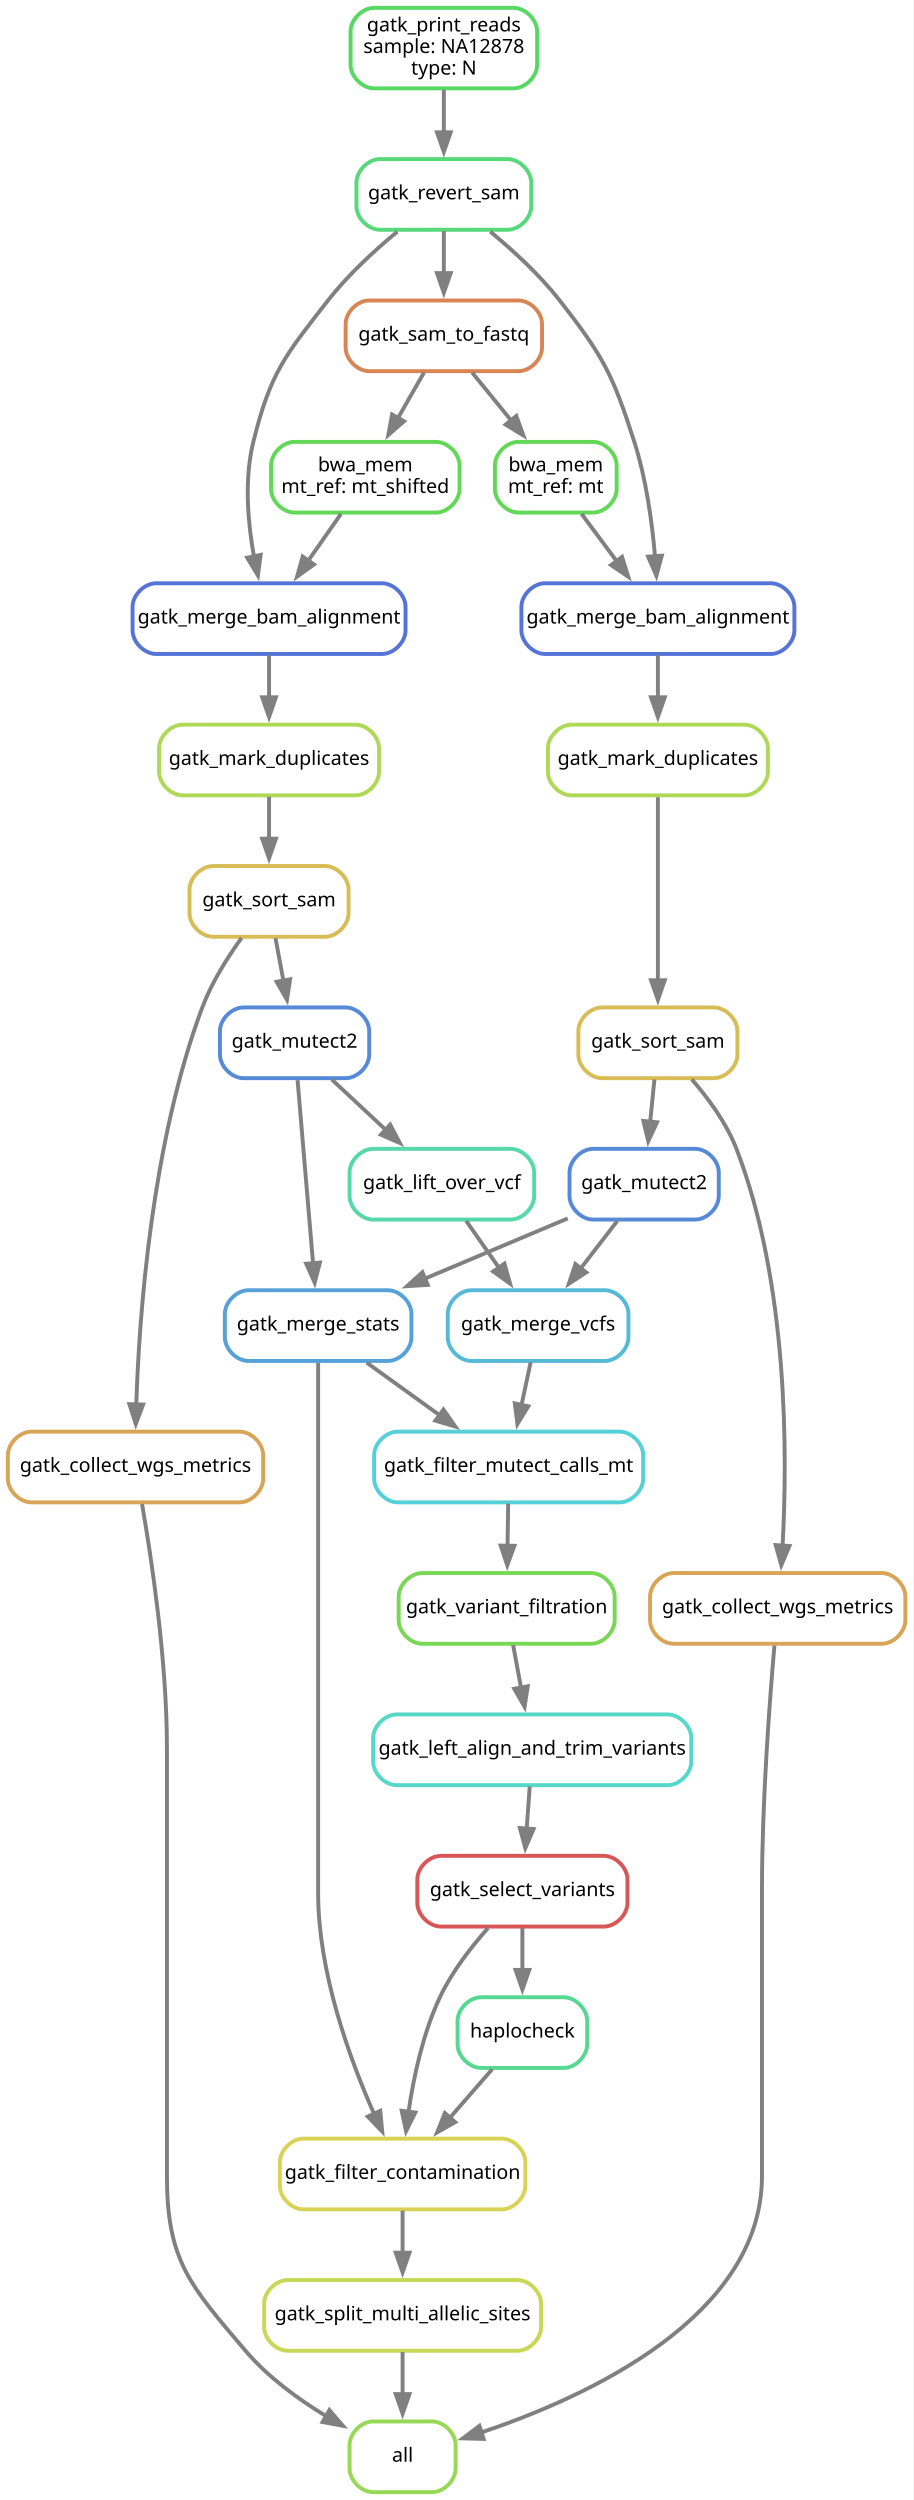
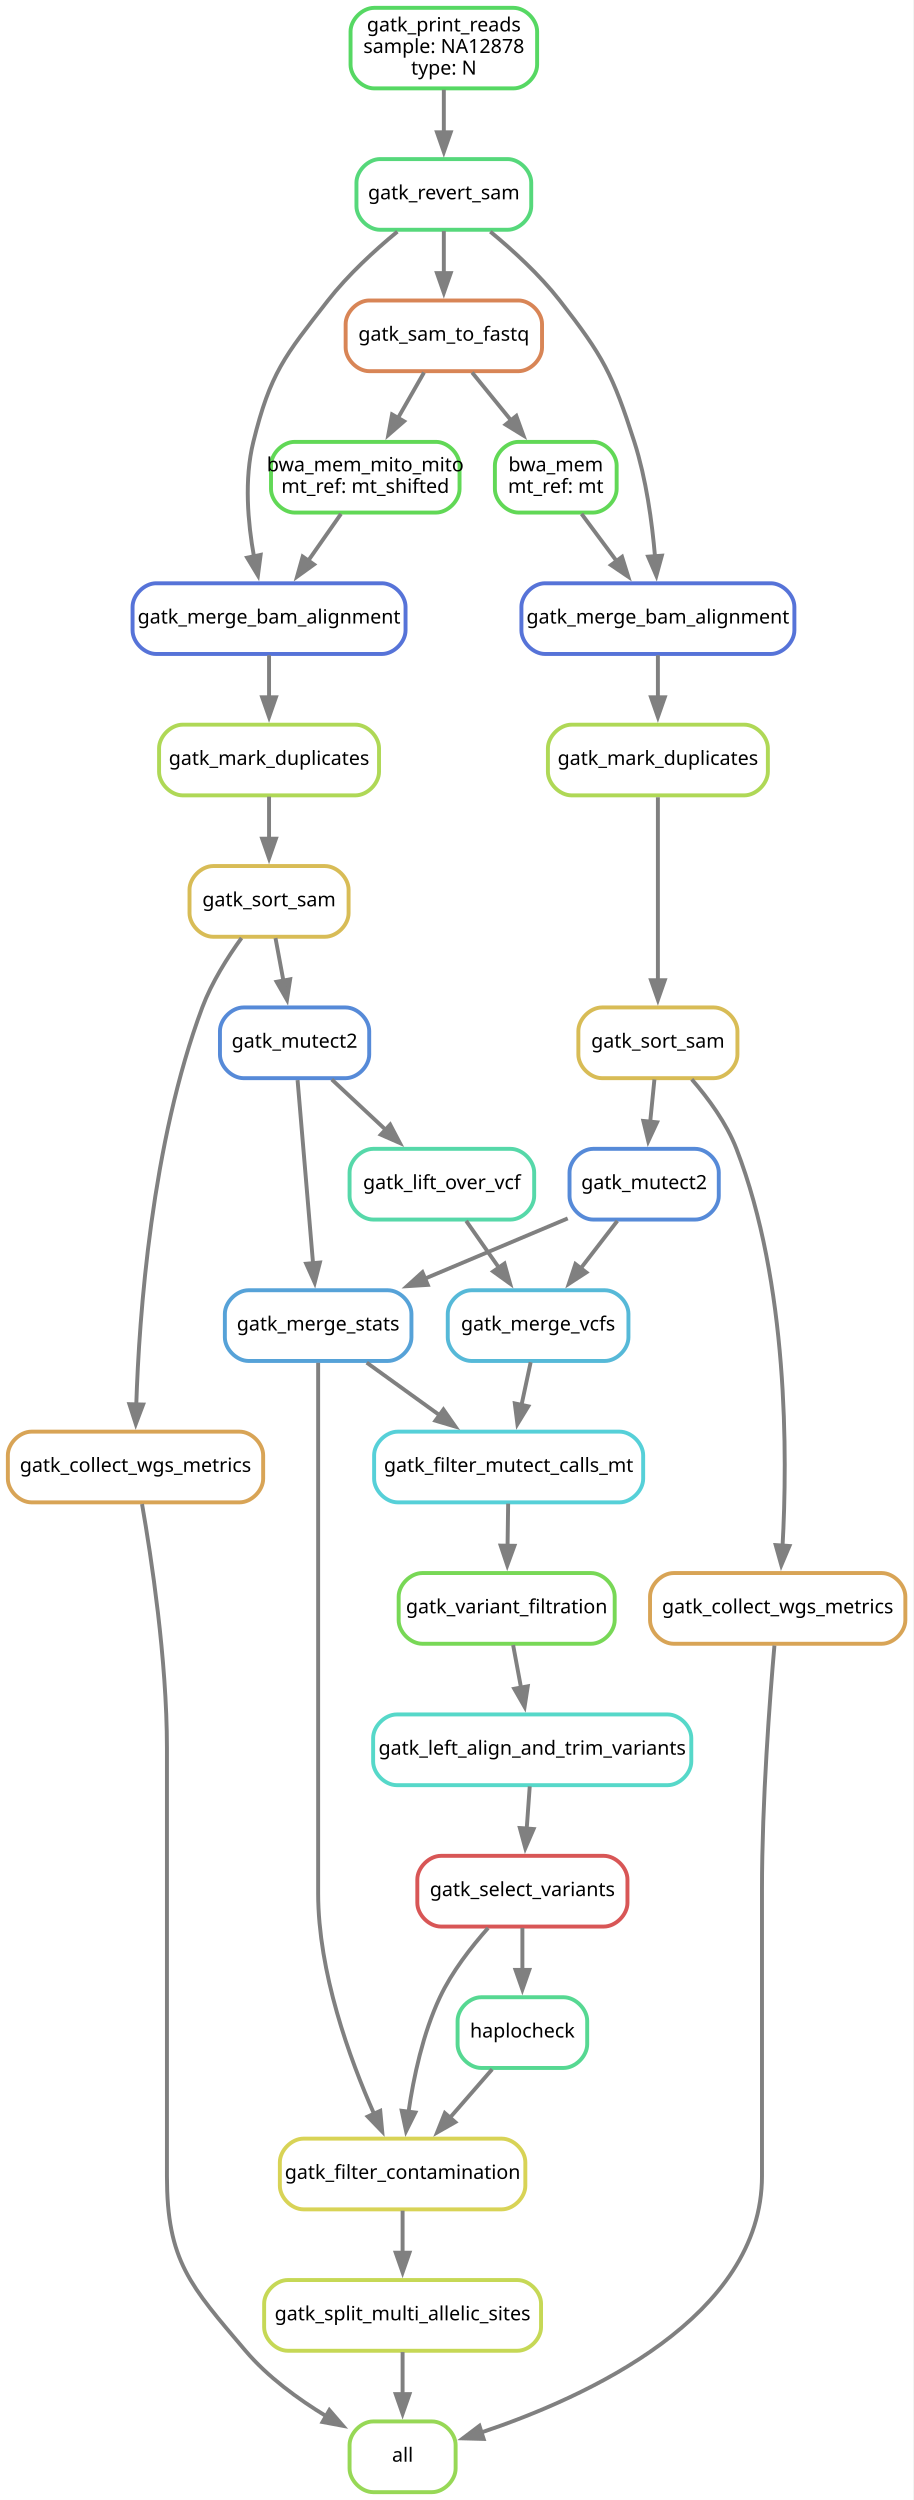
<svg xmlns="http://www.w3.org/2000/svg" width="465pt" height="1273pt" viewBox="0.00 0.00 465.00 1273.00">
  <g id="graph0" class="graph" transform="scale(1 1) rotate(0) translate(4 1269)">
    <polygon fill="white" stroke="none" points="-4,4 -4,-1269 461,-1269 461,4 -4,4" />
    <g id="node1" class="node">
      <path fill="none" stroke="#97d856" stroke-width="2" d="M216,-36C216,-36 186,-36 186,-36 180,-36 174,-30 174,-24 174,-24 174,-12 174,-12 174,-6 180,0 186,0 186,0 216,0 216,0 222,0 228,-6 228,-12 228,-12 228,-24 228,-24 228,-30 222,-36 216,-36" />
      <text text-anchor="middle" x="201" y="-15.5" font-family="sans" font-size="10.00">all</text>
    </g>
    <g id="node2" class="node">
      <path fill="none" stroke="#c6d856" stroke-width="2" d="M259.5,-108C259.5,-108 142.5,-108 142.5,-108 136.5,-108 130.5,-102 130.5,-96 130.5,-96 130.5,-84 130.5,-84 130.5,-78 136.5,-72 142.5,-72 142.5,-72 259.5,-72 259.5,-72 265.5,-72 271.5,-78 271.5,-84 271.5,-84 271.5,-96 271.5,-96 271.5,-102 265.5,-108 259.5,-108" />
      <text text-anchor="middle" x="201" y="-87.5" font-family="sans" font-size="10.00">gatk_split_multi_allelic_sites</text>
    </g>
    <g id="edge1" class="edge">
      <path fill="none" stroke="grey" stroke-width="2" d="M201,-71.34C201,-64.75 201,-57.08 201,-49.67" />
      <polygon fill="grey" stroke="grey" stroke-width="2" points="204.5,-49.93 201,-39.93 197.5,-49.93 204.5,-49.93" />
    </g>
    <g id="node3" class="node">
      <path fill="none" stroke="#d8d356" stroke-width="2" d="M251.5,-180C251.5,-180 150.5,-180 150.5,-180 144.5,-180 138.5,-174 138.5,-168 138.5,-168 138.5,-156 138.5,-156 138.5,-150 144.5,-144 150.5,-144 150.5,-144 251.5,-144 251.5,-144 257.5,-144 263.5,-150 263.5,-156 263.5,-156 263.5,-168 263.5,-168 263.5,-174 257.5,-180 251.5,-180" />
      <text text-anchor="middle" x="201" y="-159.5" font-family="sans" font-size="10.00">gatk_filter_contamination</text>
    </g>
    <g id="edge4" class="edge">
      <path fill="none" stroke="grey" stroke-width="2" d="M201,-143.34C201,-136.75 201,-129.08 201,-121.67" />
      <polygon fill="grey" stroke="grey" stroke-width="2" points="204.5,-121.93 201,-111.93 197.5,-121.93 204.5,-121.93" />
    </g>
    <g id="node4" class="node">
      <path fill="none" stroke="#d85656" stroke-width="2" d="M303.5,-324C303.5,-324 220.5,-324 220.5,-324 214.5,-324 208.5,-318 208.5,-312 208.5,-312 208.5,-300 208.5,-300 208.5,-294 214.5,-288 220.5,-288 220.5,-288 303.5,-288 303.5,-288 309.5,-288 315.5,-294 315.5,-300 315.5,-300 315.5,-312 315.5,-312 315.5,-318 309.5,-324 303.5,-324" />
      <text text-anchor="middle" x="262" y="-303.5" font-family="sans" font-size="10.00">gatk_select_variants</text>
    </g>
    <g id="edge5" class="edge">
      <path fill="none" stroke="grey" stroke-width="2" d="M244.54,-287.29C235.93,-277.6 226.1,-264.96 220,-252 211.35,-233.64 206.6,-211.29 204.01,-193.59" />
      <polygon fill="grey" stroke="grey" stroke-width="2" points="207.5,-193.31 202.77,-183.82 200.56,-194.18 207.5,-193.31" />
    </g>
    <g id="node24" class="node">
      <path fill="none" stroke="#56d892" stroke-width="2" d="M283,-252C283,-252 241,-252 241,-252 235,-252 229,-246 229,-240 229,-240 229,-228 229,-228 229,-222 235,-216 241,-216 241,-216 283,-216 283,-216 289,-216 295,-222 295,-228 295,-228 295,-240 295,-240 295,-246 289,-252 283,-252" />
      <text text-anchor="middle" x="262" y="-231.5" font-family="sans" font-size="10.00">haplocheck</text>
    </g>
    <g id="edge32" class="edge">
      <path fill="none" stroke="grey" stroke-width="2" d="M262,-287.34C262,-280.75 262,-273.08 262,-265.67" />
      <polygon fill="grey" stroke="grey" stroke-width="2" points="265.5,-265.93 262,-255.93 258.5,-265.93 265.5,-265.93" />
    </g>
    <g id="node5" class="node">
      <path fill="none" stroke="#56d8c9" stroke-width="2" d="M336,-396C336,-396 198,-396 198,-396 192,-396 186,-390 186,-384 186,-384 186,-372 186,-372 186,-366 192,-360 198,-360 198,-360 336,-360 336,-360 342,-360 348,-366 348,-372 348,-372 348,-384 348,-384 348,-390 342,-396 336,-396" />
      <text text-anchor="middle" x="267" y="-375.5" font-family="sans" font-size="10.00">gatk_left_align_and_trim_variants</text>
    </g>
    <g id="edge8" class="edge">
      <path fill="none" stroke="grey" stroke-width="2" d="M265.74,-359.34C265.27,-352.75 264.72,-345.08 264.19,-337.67" />
      <polygon fill="grey" stroke="grey" stroke-width="2" points="267.7,-337.65 263.49,-327.92 260.72,-338.15 267.7,-337.65" />
    </g>
    <g id="node6" class="node">
      <path fill="none" stroke="#78d856" stroke-width="2" d="M297,-468C297,-468 211,-468 211,-468 205,-468 199,-462 199,-456 199,-456 199,-444 199,-444 199,-438 205,-432 211,-432 211,-432 297,-432 297,-432 303,-432 309,-438 309,-444 309,-444 309,-456 309,-456 309,-462 303,-468 297,-468" />
      <text text-anchor="middle" x="254" y="-447.5" font-family="sans" font-size="10.00">gatk_variant_filtration</text>
    </g>
    <g id="edge9" class="edge">
      <path fill="none" stroke="grey" stroke-width="2" d="M257.28,-431.34C258.5,-424.75 259.93,-417.08 261.3,-409.67" />
      <polygon fill="grey" stroke="grey" stroke-width="2" points="264.74,-410.35 263.12,-399.88 257.86,-409.07 264.74,-410.35" />
    </g>
    <g id="node7" class="node">
      <path fill="none" stroke="#56d0d8" stroke-width="2" d="M311.5,-540C311.5,-540 198.5,-540 198.5,-540 192.5,-540 186.5,-534 186.5,-528 186.5,-528 186.5,-516 186.5,-516 186.5,-510 192.5,-504 198.5,-504 198.5,-504 311.5,-504 311.5,-504 317.5,-504 323.5,-510 323.5,-516 323.5,-516 323.5,-528 323.5,-528 323.5,-534 317.5,-540 311.5,-540" />
      <text text-anchor="middle" x="255" y="-519.5" font-family="sans" font-size="10.00">gatk_filter_mutect_calls_mt</text>
    </g>
    <g id="edge10" class="edge">
      <path fill="none" stroke="grey" stroke-width="2" d="M254.75,-503.34C254.65,-496.75 254.54,-489.08 254.44,-481.67" />
      <polygon fill="grey" stroke="grey" stroke-width="2" points="257.94,-481.88 254.3,-471.93 250.94,-481.98 257.94,-481.88" />
    </g>
    <g id="node8" class="node">
      <path fill="none" stroke="#56b9d8" stroke-width="2" d="M304,-612C304,-612 236,-612 236,-612 230,-612 224,-606 224,-600 224,-600 224,-588 224,-588 224,-582 230,-576 236,-576 236,-576 304,-576 304,-576 310,-576 316,-582 316,-588 316,-588 316,-600 316,-600 316,-606 310,-612 304,-612" />
      <text text-anchor="middle" x="270" y="-591.5" font-family="sans" font-size="10.00">gatk_merge_vcfs</text>
    </g>
    <g id="edge11" class="edge">
      <path fill="none" stroke="grey" stroke-width="2" d="M266.21,-575.34C264.79,-568.67 263.12,-560.89 261.51,-553.39" />
      <polygon fill="grey" stroke="grey" stroke-width="2" points="264.99,-552.91 259.47,-543.86 258.14,-554.37 264.99,-552.91" />
    </g>
    <g id="node9" class="node">
      <path fill="none" stroke="#56d8a9" stroke-width="2" d="M256,-684C256,-684 186,-684 186,-684 180,-684 174,-678 174,-672 174,-672 174,-660 174,-660 174,-654 180,-648 186,-648 186,-648 256,-648 256,-648 262,-648 268,-654 268,-660 268,-660 268,-672 268,-672 268,-678 262,-684 256,-684" />
      <text text-anchor="middle" x="221" y="-663.5" font-family="sans" font-size="10.00">gatk_lift_over_vcf</text>
    </g>
    <g id="edge13" class="edge">
      <path fill="none" stroke="grey" stroke-width="2" d="M233.36,-647.34C238.43,-640.1 244.43,-631.53 250.08,-623.45" />
      <polygon fill="grey" stroke="grey" stroke-width="2" points="252.87,-625.58 255.73,-615.38 247.13,-621.57 252.87,-625.58" />
    </g>
    <g id="node10" class="node">
      <path fill="none" stroke="#568ad8" stroke-width="2" d="M172,-756C172,-756 120,-756 120,-756 114,-756 108,-750 108,-744 108,-744 108,-732 108,-732 108,-726 114,-720 120,-720 120,-720 172,-720 172,-720 178,-720 184,-726 184,-732 184,-732 184,-744 184,-744 184,-750 178,-756 172,-756" />
      <text text-anchor="middle" x="146" y="-735.5" font-family="sans" font-size="10.00">gatk_mutect2</text>
    </g>
    <g id="edge15" class="edge">
      <path fill="none" stroke="grey" stroke-width="2" d="M164.93,-719.34C173.3,-711.52 183.33,-702.16 192.57,-693.53" />
      <polygon fill="grey" stroke="grey" stroke-width="2" points="194.68,-696.35 199.61,-686.97 189.91,-691.23 194.68,-696.35" />
    </g>
    <g id="node23" class="node">
      <path fill="none" stroke="#56a2d8" stroke-width="2" d="M193.5,-612C193.5,-612 122.5,-612 122.5,-612 116.5,-612 110.5,-606 110.5,-600 110.5,-600 110.5,-588 110.5,-588 110.5,-582 116.5,-576 122.5,-576 122.5,-576 193.5,-576 193.5,-576 199.5,-576 205.5,-582 205.5,-588 205.5,-588 205.5,-600 205.5,-600 205.5,-606 199.5,-612 193.5,-612" />
      <text text-anchor="middle" x="158" y="-591.5" font-family="sans" font-size="10.00">gatk_merge_stats</text>
    </g>
    <g id="edge31" class="edge">
      <path fill="none" stroke="grey" stroke-width="2" d="M147.52,-719.02C149.5,-695.54 153.01,-654.11 155.41,-625.64" />
      <polygon fill="grey" stroke="grey" stroke-width="2" points="158.88,-626.11 156.24,-615.85 151.91,-625.52 158.88,-626.11" />
    </g>
    <g id="node11" class="node">
      <path fill="none" stroke="#d8bc56" stroke-width="2" d="M161.5,-828C161.5,-828 104.5,-828 104.5,-828 98.5,-828 92.5,-822 92.5,-816 92.5,-816 92.5,-804 92.5,-804 92.5,-798 98.5,-792 104.5,-792 104.5,-792 161.5,-792 161.5,-792 167.5,-792 173.5,-798 173.5,-804 173.5,-804 173.5,-816 173.5,-816 173.5,-822 167.5,-828 161.5,-828" />
      <text text-anchor="middle" x="133" y="-807.5" font-family="sans" font-size="10.00">gatk_sort_sam</text>
    </g>
    <g id="edge16" class="edge">
      <path fill="none" stroke="grey" stroke-width="2" d="M136.28,-791.34C137.5,-784.75 138.93,-777.08 140.3,-769.67" />
      <polygon fill="grey" stroke="grey" stroke-width="2" points="143.74,-770.35 142.12,-759.88 136.86,-769.07 143.74,-770.35" />
    </g>
    <g id="node26" class="node">
      <path fill="none" stroke="#d8a456" stroke-width="2" d="M118,-540C118,-540 12,-540 12,-540 6,-540 0,-534 0,-528 0,-528 0,-516 0,-516 0,-510 6,-504 12,-504 12,-504 118,-504 118,-504 124,-504 130,-510 130,-516 130,-516 130,-528 130,-528 130,-534 124,-540 118,-540" />
      <text text-anchor="middle" x="65" y="-519.5" font-family="sans" font-size="10.00">gatk_collect_wgs_metrics</text>
    </g>
    <g id="edge34" class="edge">
      <path fill="none" stroke="grey" stroke-width="2" d="M118.99,-791.39C111.87,-781.53 103.75,-768.7 99,-756 73.18,-686.92 66.87,-599.49 65.39,-553.88" />
      <polygon fill="grey" stroke="grey" stroke-width="2" points="68.89,-553.81 65.14,-543.9 61.89,-553.99 68.89,-553.81" />
    </g>
    <g id="node12" class="node">
      <path fill="none" stroke="#afd856" stroke-width="2" d="M177,-900C177,-900 89,-900 89,-900 83,-900 77,-894 77,-888 77,-888 77,-876 77,-876 77,-870 83,-864 89,-864 89,-864 177,-864 177,-864 183,-864 189,-870 189,-876 189,-876 189,-888 189,-888 189,-894 183,-900 177,-900" />
      <text text-anchor="middle" x="133" y="-879.5" font-family="sans" font-size="10.00">gatk_mark_duplicates</text>
    </g>
    <g id="edge17" class="edge">
      <path fill="none" stroke="grey" stroke-width="2" d="M133,-863.34C133,-856.75 133,-849.08 133,-841.67" />
      <polygon fill="grey" stroke="grey" stroke-width="2" points="136.5,-841.93 133,-831.93 129.5,-841.93 136.5,-841.93" />
    </g>
    <g id="node13" class="node">
      <path fill="none" stroke="#5673d8" stroke-width="2" d="M190.5,-972C190.5,-972 75.5,-972 75.5,-972 69.5,-972 63.5,-966 63.5,-960 63.5,-960 63.5,-948 63.5,-948 63.5,-942 69.5,-936 75.5,-936 75.5,-936 190.5,-936 190.5,-936 196.5,-936 202.5,-942 202.5,-948 202.5,-948 202.5,-960 202.5,-960 202.5,-966 196.5,-972 190.5,-972" />
      <text text-anchor="middle" x="133" y="-951.5" font-family="sans" font-size="10.00">gatk_merge_bam_alignment</text>
    </g>
    <g id="edge18" class="edge">
      <path fill="none" stroke="grey" stroke-width="2" d="M133,-935.34C133,-928.75 133,-921.08 133,-913.67" />
      <polygon fill="grey" stroke="grey" stroke-width="2" points="136.5,-913.93 133,-903.93 129.5,-913.93 136.5,-913.93" />
    </g>
    <g id="node14" class="node">
      <path fill="none" stroke="#61d856" stroke-width="2" d="M218,-1044C218,-1044 146,-1044 146,-1044 140,-1044 134,-1038 134,-1032 134,-1032 134,-1020 134,-1020 134,-1014 140,-1008 146,-1008 146,-1008 218,-1008 218,-1008 224,-1008 230,-1014 230,-1020 230,-1020 230,-1032 230,-1032 230,-1038 224,-1044 218,-1044" />
-       <text text-anchor="middle" x="182" y="-1029" font-family="sans" font-size="10.00">bwa_mem</text>
+       <text text-anchor="middle" x="182" y="-1029" font-family="sans" font-size="10.00">bwa_mem_mito_mito</text>
      <text text-anchor="middle" x="182" y="-1018" font-family="sans" font-size="10.00">mt_ref: mt_shifted</text>
    </g>
    <g id="edge19" class="edge">
      <path fill="none" stroke="grey" stroke-width="2" d="M169.64,-1007.34C164.57,-1000.1 158.57,-991.53 152.92,-983.45" />
      <polygon fill="grey" stroke="grey" stroke-width="2" points="155.87,-981.57 147.27,-975.38 150.13,-985.58 155.87,-981.57" />
    </g>
    <g id="node15" class="node">
      <path fill="none" stroke="#d88556" stroke-width="2" d="M260,-1116C260,-1116 184,-1116 184,-1116 178,-1116 172,-1110 172,-1104 172,-1104 172,-1092 172,-1092 172,-1086 178,-1080 184,-1080 184,-1080 260,-1080 260,-1080 266,-1080 272,-1086 272,-1092 272,-1092 272,-1104 272,-1104 272,-1110 266,-1116 260,-1116" />
      <text text-anchor="middle" x="222" y="-1095.5" font-family="sans" font-size="10.00">gatk_sam_to_fastq</text>
    </g>
    <g id="edge21" class="edge">
      <path fill="none" stroke="grey" stroke-width="2" d="M211.91,-1079.34C207.86,-1072.26 203.1,-1063.92 198.57,-1056" />
      <polygon fill="grey" stroke="grey" stroke-width="2" points="201.73,-1054.48 193.73,-1047.53 195.65,-1057.95 201.73,-1054.48" />
    </g>
    <g id="node22" class="node">
      <path fill="none" stroke="#61d856" stroke-width="2" d="M298,-1044C298,-1044 260,-1044 260,-1044 254,-1044 248,-1038 248,-1032 248,-1032 248,-1020 248,-1020 248,-1014 254,-1008 260,-1008 260,-1008 298,-1008 298,-1008 304,-1008 310,-1014 310,-1020 310,-1020 310,-1032 310,-1032 310,-1038 304,-1044 298,-1044" />
      <text text-anchor="middle" x="279" y="-1029" font-family="sans" font-size="10.00">bwa_mem</text>
      <text text-anchor="middle" x="279" y="-1018" font-family="sans" font-size="10.00">mt_ref: mt</text>
    </g>
    <g id="edge29" class="edge">
      <path fill="none" stroke="grey" stroke-width="2" d="M236.38,-1079.34C242.41,-1071.93 249.57,-1063.14 256.28,-1054.9" />
      <polygon fill="grey" stroke="grey" stroke-width="2" points="258.91,-1057.21 262.51,-1047.25 253.48,-1052.79 258.91,-1057.21" />
    </g>
    <g id="node16" class="node">
      <path fill="none" stroke="#56d87b" stroke-width="2" d="M254.5,-1188C254.5,-1188 189.5,-1188 189.5,-1188 183.5,-1188 177.5,-1182 177.5,-1176 177.5,-1176 177.5,-1164 177.5,-1164 177.5,-1158 183.5,-1152 189.5,-1152 189.5,-1152 254.5,-1152 254.5,-1152 260.5,-1152 266.5,-1158 266.5,-1164 266.5,-1164 266.5,-1176 266.5,-1176 266.5,-1182 260.5,-1188 254.5,-1188" />
      <text text-anchor="middle" x="222" y="-1167.5" font-family="sans" font-size="10.00">gatk_revert_sam</text>
    </g>
    <g id="edge20" class="edge">
      <path fill="none" stroke="grey" stroke-width="2" d="M198.34,-1151.05C186.76,-1141.49 173.16,-1129.03 163,-1116 140.75,-1087.47 133.7,-1079.12 125,-1044 120.27,-1024.89 122.19,-1002.87 125.34,-985.5" />
      <polygon fill="grey" stroke="grey" stroke-width="2" points="128.71,-986.46 127.33,-975.96 121.86,-985.03 128.71,-986.46" />
    </g>
    <g id="edge22" class="edge">
      <path fill="none" stroke="grey" stroke-width="2" d="M222,-1151.34C222,-1144.75 222,-1137.08 222,-1129.67" />
      <polygon fill="grey" stroke="grey" stroke-width="2" points="225.5,-1129.93 222,-1119.93 218.5,-1129.93 225.5,-1129.93" />
    </g>
    <g id="node21" class="node">
      <path fill="none" stroke="#5673d8" stroke-width="2" d="M388.5,-972C388.5,-972 273.5,-972 273.5,-972 267.5,-972 261.5,-966 261.5,-960 261.5,-960 261.5,-948 261.5,-948 261.5,-942 267.5,-936 273.5,-936 273.5,-936 388.5,-936 388.5,-936 394.5,-936 400.5,-942 400.5,-948 400.5,-948 400.5,-960 400.5,-960 400.5,-966 394.5,-972 388.5,-972" />
      <text text-anchor="middle" x="331" y="-951.5" font-family="sans" font-size="10.00">gatk_merge_bam_alignment</text>
    </g>
    <g id="edge28" class="edge">
      <path fill="none" stroke="grey" stroke-width="2" d="M245.66,-1151.05C257.24,-1141.49 270.84,-1129.03 281,-1116 303.25,-1087.47 307.97,-1078.46 319,-1044 325.04,-1025.14 328.04,-1003.08 329.53,-985.64" />
      <polygon fill="grey" stroke="grey" stroke-width="2" points="333.01,-986.04 330.22,-975.82 326.03,-985.55 333.01,-986.04" />
    </g>
    <g id="node17" class="node">
      <path fill="none" stroke="#56d863" stroke-width="2" d="M257.5,-1265C257.5,-1265 186.5,-1265 186.5,-1265 180.5,-1265 174.5,-1259 174.5,-1253 174.5,-1253 174.5,-1236 174.5,-1236 174.5,-1230 180.5,-1224 186.5,-1224 186.5,-1224 257.5,-1224 257.5,-1224 263.5,-1224 269.5,-1230 269.5,-1236 269.5,-1236 269.5,-1253 269.5,-1253 269.5,-1259 263.5,-1265 257.5,-1265" />
      <text text-anchor="middle" x="222" y="-1253" font-family="sans" font-size="10.00">gatk_print_reads</text>
      <text text-anchor="middle" x="222" y="-1242" font-family="sans" font-size="10.00">sample: NA12878</text>
      <text text-anchor="middle" x="222" y="-1231" font-family="sans" font-size="10.00">type: N</text>
    </g>
    <g id="edge23" class="edge">
      <path fill="none" stroke="grey" stroke-width="2" d="M222,-1223.3C222,-1216.58 222,-1208.93 222,-1201.6" />
      <polygon fill="grey" stroke="grey" stroke-width="2" points="225.5,-1201.65 222,-1191.65 218.5,-1201.65 225.5,-1201.65" />
    </g>
    <g id="node18" class="node">
      <path fill="none" stroke="#568ad8" stroke-width="2" d="M350,-684C350,-684 298,-684 298,-684 292,-684 286,-678 286,-672 286,-672 286,-660 286,-660 286,-654 292,-648 298,-648 298,-648 350,-648 350,-648 356,-648 362,-654 362,-660 362,-660 362,-672 362,-672 362,-678 356,-684 350,-684" />
      <text text-anchor="middle" x="324" y="-663.5" font-family="sans" font-size="10.00">gatk_mutect2</text>
    </g>
    <g id="edge14" class="edge">
      <path fill="none" stroke="grey" stroke-width="2" d="M310.37,-647.34C304.73,-640.01 298.03,-631.34 291.74,-623.18" />
      <polygon fill="grey" stroke="grey" stroke-width="2" points="294.54,-621.08 285.66,-615.3 289,-625.35 294.54,-621.08" />
    </g>
    <g id="edge30" class="edge">
      <path fill="none" stroke="grey" stroke-width="2" d="M285.08,-648.59C263.36,-639.43 235.96,-627.87 212.16,-617.84" />
      <polygon fill="grey" stroke="grey" stroke-width="2" points="213.82,-614.74 203.25,-614.08 211.1,-621.19 213.82,-614.74" />
    </g>
    <g id="node19" class="node">
      <path fill="none" stroke="#d8bc56" stroke-width="2" d="M359.5,-756C359.5,-756 302.5,-756 302.5,-756 296.5,-756 290.5,-750 290.5,-744 290.5,-744 290.5,-732 290.5,-732 290.5,-726 296.5,-720 302.5,-720 302.5,-720 359.5,-720 359.5,-720 365.5,-720 371.5,-726 371.5,-732 371.5,-732 371.5,-744 371.5,-744 371.5,-750 365.5,-756 359.5,-756" />
      <text text-anchor="middle" x="331" y="-735.5" font-family="sans" font-size="10.00">gatk_sort_sam</text>
    </g>
    <g id="edge24" class="edge">
      <path fill="none" stroke="grey" stroke-width="2" d="M329.23,-719.34C328.58,-712.75 327.81,-705.08 327.07,-697.67" />
      <polygon fill="grey" stroke="grey" stroke-width="2" points="330.57,-697.52 326.09,-687.91 323.6,-698.21 330.57,-697.52" />
    </g>
    <g id="node25" class="node">
      <path fill="none" stroke="#d8a456" stroke-width="2" d="M445,-468C445,-468 339,-468 339,-468 333,-468 327,-462 327,-456 327,-456 327,-444 327,-444 327,-438 333,-432 339,-432 339,-432 445,-432 445,-432 451,-432 457,-438 457,-444 457,-444 457,-456 457,-456 457,-462 451,-468 445,-468" />
      <text text-anchor="middle" x="392" y="-447.5" font-family="sans" font-size="10.00">gatk_collect_wgs_metrics</text>
    </g>
    <g id="edge33" class="edge">
      <path fill="none" stroke="grey" stroke-width="2" d="M348.24,-719.42C356.62,-709.77 365.94,-697.12 371,-684 397.43,-615.49 397,-527.54 394.47,-481.77" />
      <polygon fill="grey" stroke="grey" stroke-width="2" points="397.98,-481.77 393.84,-472.01 390.99,-482.22 397.98,-481.77" />
    </g>
    <g id="node20" class="node">
      <path fill="none" stroke="#afd856" stroke-width="2" d="M375,-900C375,-900 287,-900 287,-900 281,-900 275,-894 275,-888 275,-888 275,-876 275,-876 275,-870 281,-864 287,-864 287,-864 375,-864 375,-864 381,-864 387,-870 387,-876 387,-876 387,-888 387,-888 387,-894 381,-900 375,-900" />
      <text text-anchor="middle" x="331" y="-879.5" font-family="sans" font-size="10.00">gatk_mark_duplicates</text>
    </g>
    <g id="edge25" class="edge">
      <path fill="none" stroke="grey" stroke-width="2" d="M331,-863.02C331,-839.54 331,-798.11 331,-769.64" />
      <polygon fill="grey" stroke="grey" stroke-width="2" points="334.5,-769.87 331,-759.87 327.5,-769.87 334.5,-769.87" />
    </g>
    <g id="edge26" class="edge">
      <path fill="none" stroke="grey" stroke-width="2" d="M331,-935.34C331,-928.75 331,-921.08 331,-913.67" />
      <polygon fill="grey" stroke="grey" stroke-width="2" points="334.5,-913.93 331,-903.93 327.5,-913.93 334.5,-913.93" />
    </g>
    <g id="edge27" class="edge">
      <path fill="none" stroke="grey" stroke-width="2" d="M292.12,-1007.34C297.56,-1000.01 304.01,-991.34 310.07,-983.18" />
      <polygon fill="grey" stroke="grey" stroke-width="2" points="312.74,-985.45 315.9,-975.33 307.12,-981.27 312.74,-985.45" />
    </g>
    <g id="edge6" class="edge">
      <path fill="none" stroke="grey" stroke-width="2" d="M158,-575.07C158,-548.13 158,-495.62 158,-451 158,-451 158,-451 158,-305 158,-264.79 173.99,-220.82 186.46,-192.63" />
      <polygon fill="grey" stroke="grey" stroke-width="2" points="189.62,-194.15 190.62,-183.61 183.26,-191.23 189.62,-194.15" />
    </g>
    <g id="edge12" class="edge">
      <path fill="none" stroke="grey" stroke-width="2" d="M182.73,-575.15C194.02,-567.01 207.59,-557.22 219.9,-548.33" />
      <polygon fill="grey" stroke="grey" stroke-width="2" points="221.8,-551.27 227.86,-542.58 217.71,-545.6 221.8,-551.27" />
    </g>
    <g id="edge7" class="edge">
      <path fill="none" stroke="grey" stroke-width="2" d="M246.61,-215.34C240.08,-207.85 232.33,-198.95 225.08,-190.63" />
      <polygon fill="grey" stroke="grey" stroke-width="2" points="227.8,-188.42 218.59,-183.18 222.52,-193.02 227.8,-188.42" />
    </g>
    <g id="edge2" class="edge">
      <path fill="none" stroke="grey" stroke-width="2" d="M390.34,-431.09C388,-404.17 384,-351.69 384,-307 384,-307 384,-307 384,-161 384,-89.15 294.85,-48.42 241,-30.37" />
      <polygon fill="grey" stroke="grey" stroke-width="2" points="242.27,-27.1 231.68,-27.39 240.13,-33.77 242.27,-27.1" />
    </g>
    <g id="edge3" class="edge">
      <path fill="none" stroke="grey" stroke-width="2" d="M68.32,-503.14C73,-476.3 81,-423.9 81,-379 81,-379 81,-379 81,-161 81,-117.63 92.93,-105.06 121,-72 132.32,-58.67 147.8,-47.37 162.13,-38.66" />
      <polygon fill="grey" stroke="grey" stroke-width="2" points="163.73,-41.78 170.65,-33.76 160.24,-35.71 163.73,-41.78" />
    </g>
  </g>
</svg>
